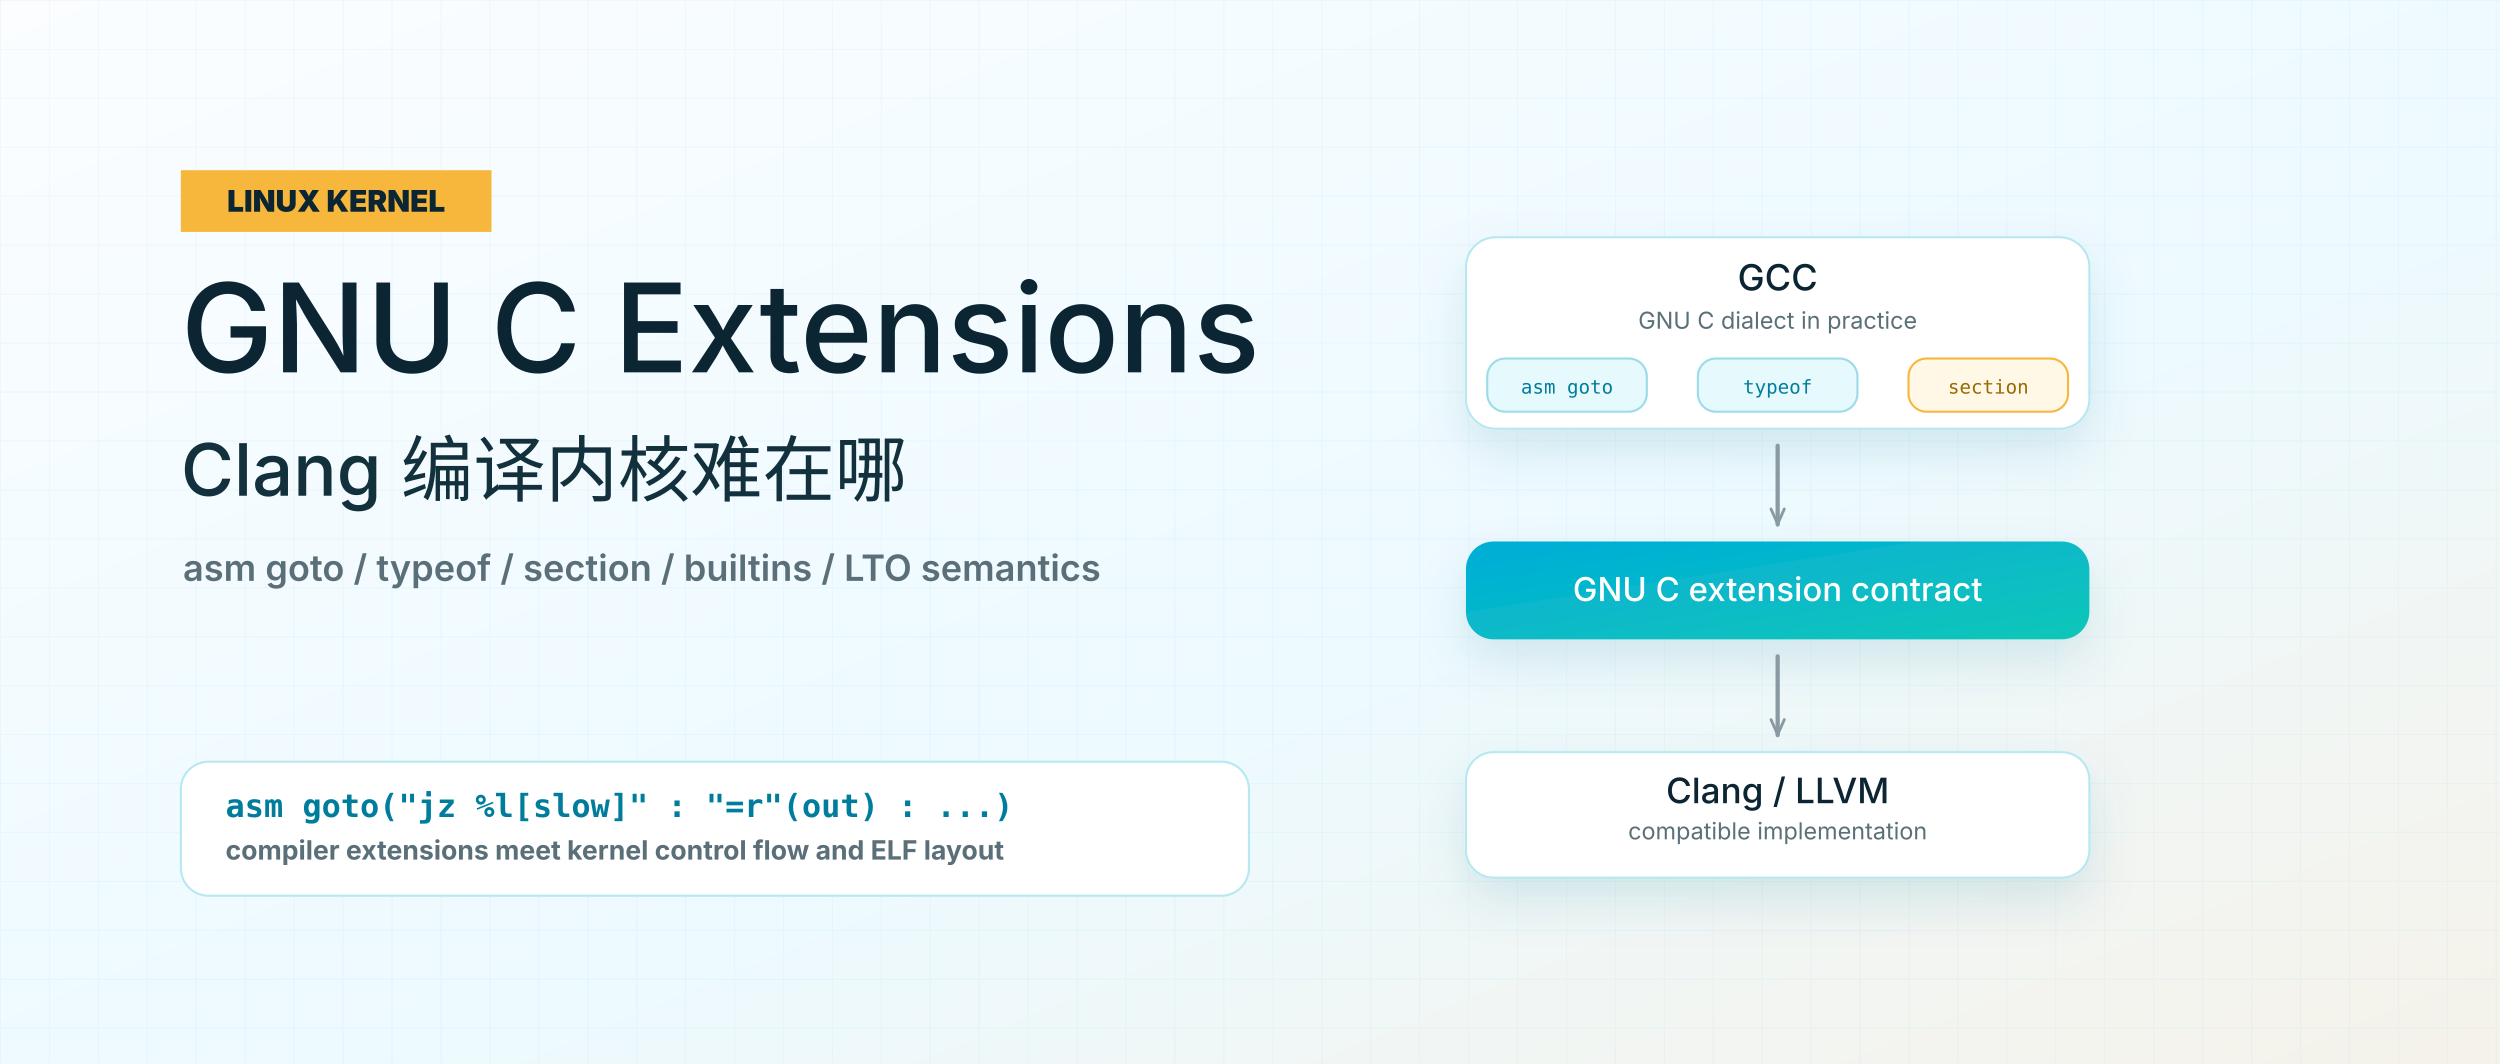
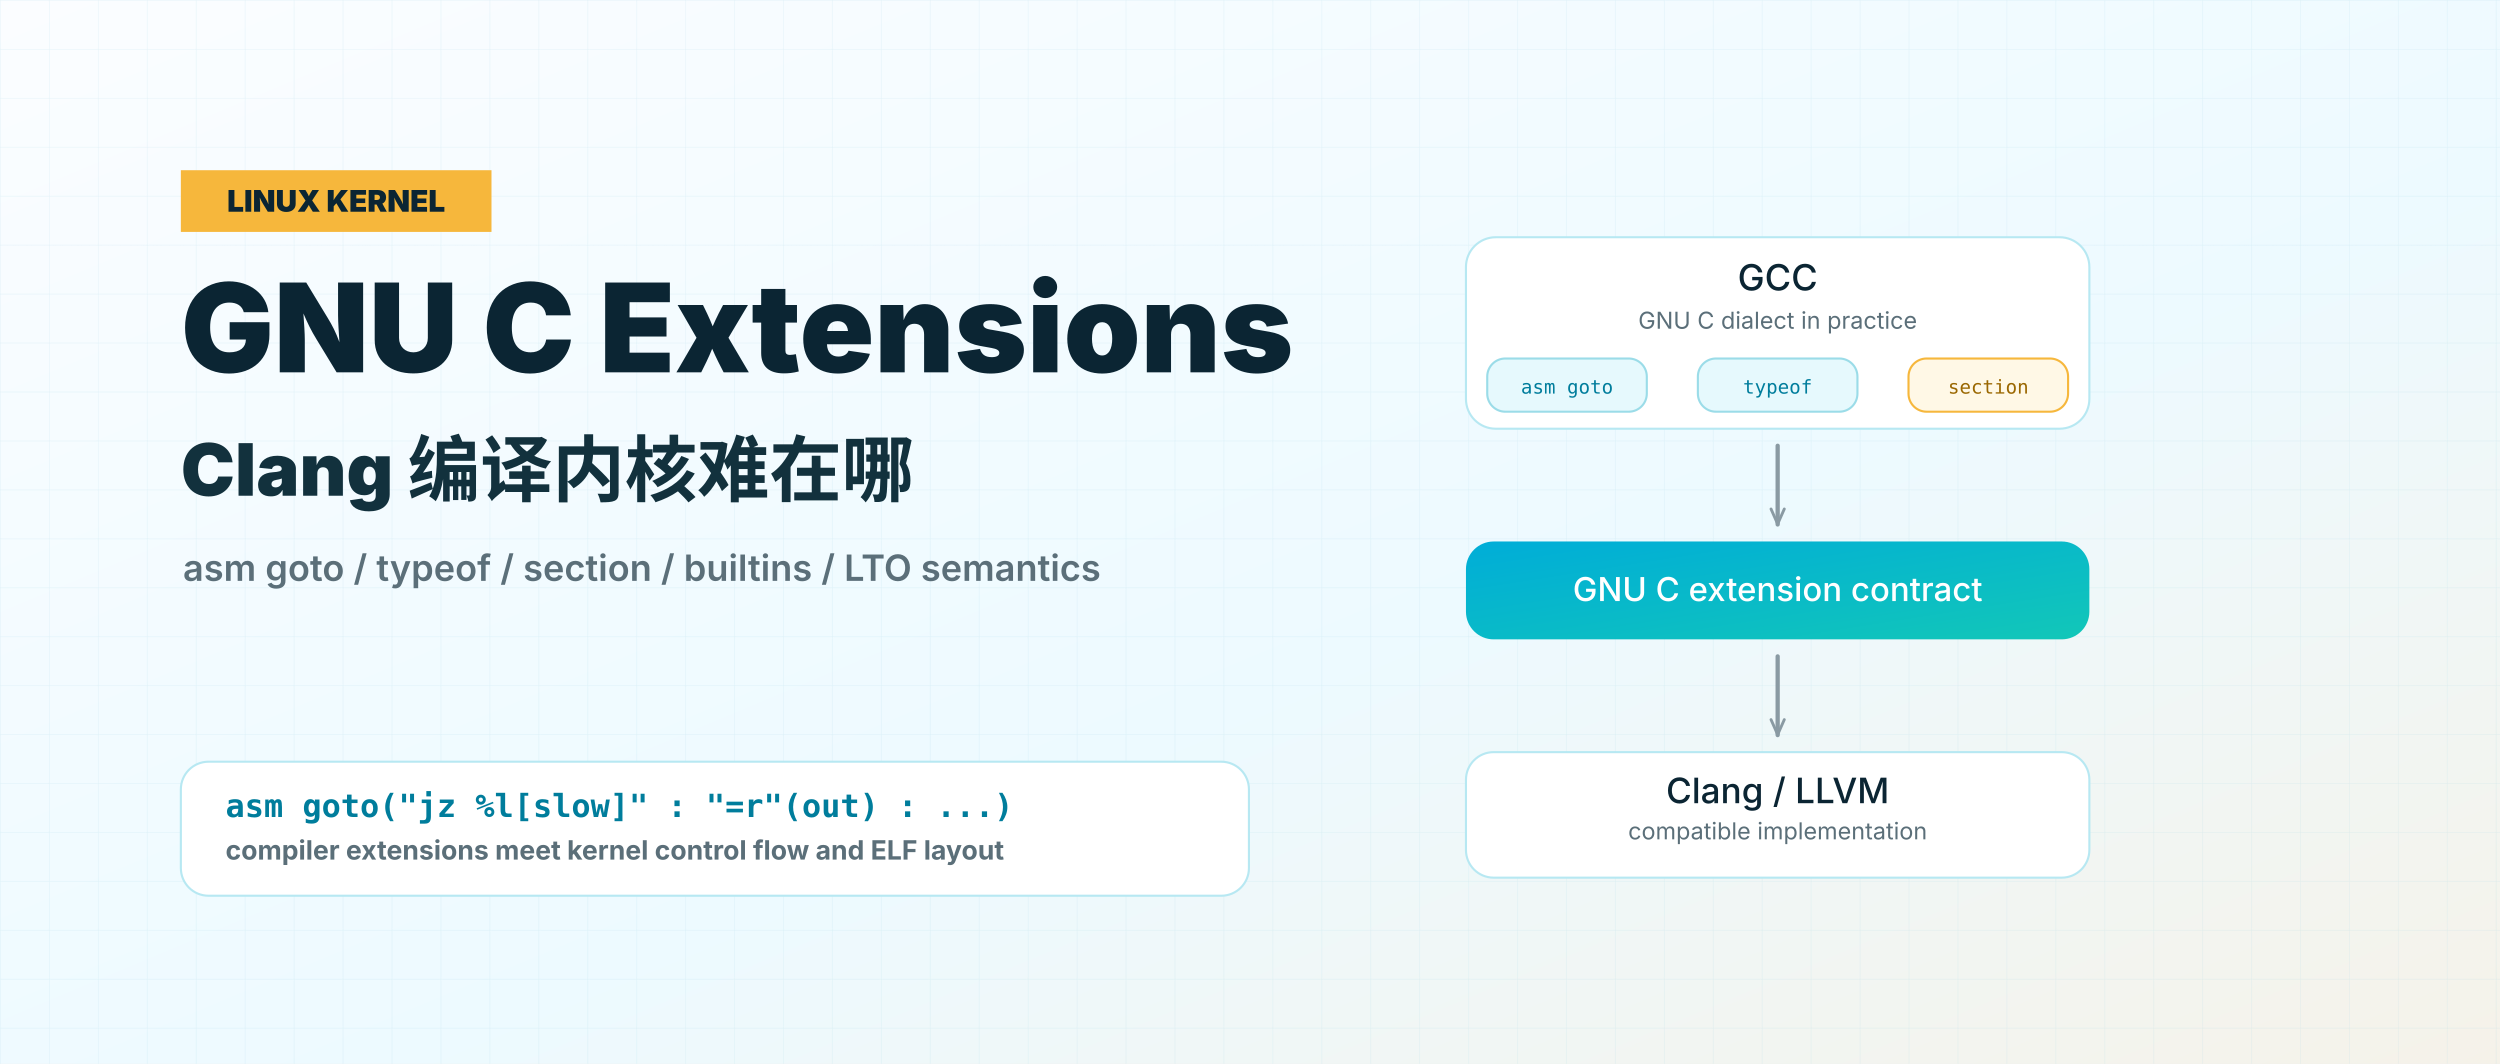
<svg xmlns="http://www.w3.org/2000/svg" width="2350" height="1000" viewBox="0 0 2350 1000" role="img" aria-label="Linux kernel Clang and GNU C extensions article cover">
  <defs>
    <linearGradient id="paper" x1="0" y1="0" x2="1" y2="1">
      <stop offset="0" stop-color="#fbfdff" />
      <stop offset="0.58" stop-color="#edfaff" />
      <stop offset="1" stop-color="#f5f2e9" />
    </linearGradient>
    <linearGradient id="cyan" x1="0" y1="0" x2="1" y2="1">
      <stop offset="0" stop-color="#00add8" />
      <stop offset="1" stop-color="#12c7b8" />
    </linearGradient>
    <linearGradient id="ink" x1="0" y1="0" x2="1" y2="1">
      <stop offset="0" stop-color="#0b2533" />
      <stop offset="1" stop-color="#164557" />
    </linearGradient>
    <pattern id="grid" width="46" height="46" patternUnits="userSpaceOnUse">
      <path d="M 46 0 L 0 0 0 46" fill="none" stroke="#8ac9d8" stroke-width="1" opacity="0.18" />
    </pattern>
-     <filter id="shadow" x="-14%" y="-14%" width="128%" height="128%">
-       <feDropShadow dx="0" dy="20" stdDeviation="22" flood-color="#006d88" flood-opacity="0.13" />
-     </filter>
    <marker id="arrow" viewBox="0 0 10 10" refX="9" refY="5" markerWidth="5.2" markerHeight="5.2" orient="auto" markerUnits="strokeWidth">
      <path d="M 2 2 L 8.8 5 L 2 8" fill="none" stroke="#8a9aa3" stroke-width="1.3" stroke-linecap="round" stroke-linejoin="round" />
    </marker>
  </defs>
  <rect width="2350" height="1000" fill="url(#paper)" />
  <rect width="2350" height="1000" fill="url(#grid)" />
  <g transform="translate(170 160)">
    <rect x="0" y="0" width="292" height="58" rx="0" fill="#f6b73c" />
    <text x="146" y="39" text-anchor="middle" fill="#0b2533" font-family="Avenir Next, Inter, Helvetica Neue, PingFang SC, sans-serif" font-size="28" font-weight="900" letter-spacing="0">LINUX KERNEL</text>
-     <text x="0" y="190" fill="#0b2533" font-family="Avenir Next, Inter, Helvetica Neue, PingFang SC, sans-serif" font-size="116" font-weight="500" letter-spacing="0">GNU C Extensions</text>
-     <text x="0" y="306" fill="#12313d" font-family="Avenir Next, Inter, Helvetica Neue, PingFang SC, sans-serif" font-size="68" font-weight="500" letter-spacing="0">Clang 编译内核难在哪</text>
+     <text x="0" y="190" fill="#0b2533" font-family="Avenir Next, Inter, Helvetica Neue, PingFang SC, sans-serif" font-size="116" font-weight="900" letter-spacing="0">GNU C Extensions</text>
+     <text x="0" y="306" fill="#12313d" font-family="Avenir Next, Inter, Helvetica Neue, PingFang SC, sans-serif" font-size="68" font-weight="850" letter-spacing="0">Clang 编译内核难在哪</text>
    <text x="2" y="386" fill="#5b6f79" font-family="Avenir Next, Inter, Helvetica Neue, PingFang SC, sans-serif" font-size="34" font-weight="600" letter-spacing="0">asm goto / typeof / section / builtins / LTO semantics</text>
  </g>
  <g transform="translate(170 716)">
    <rect x="0" y="0" width="1004" height="126" rx="26" fill="#ffffff" stroke="#b7e8f2" stroke-width="2" />
    <text x="42" y="52" fill="#007d9c" font-family="JetBrains Mono, SFMono-Regular, Menlo, monospace" font-size="30" font-weight="800" letter-spacing="0">asm goto("jz %l[slow]" : "=r"(out) : ...)</text>
    <text x="42" y="92" fill="#5b6f79" font-family="Avenir Next, Inter, Helvetica Neue, PingFang SC, sans-serif" font-size="25" font-weight="650" letter-spacing="0">compiler extensions meet kernel control flow and ELF
      layout</text>
  </g>
  <g transform="translate(1286 203)">
-     <g filter="url(#shadow)">
+     <g>
      <rect x="92" y="20" width="586" height="180" rx="28" fill="#ffffff" stroke="#b7e8f2" stroke-width="2" />
      <rect x="92" y="306" width="586" height="92" rx="26" fill="url(#cyan)" />
      <rect x="92" y="504" width="586" height="118" rx="26" fill="#ffffff" stroke="#b7e8f2" stroke-width="2" />
    </g>
    <text x="385" y="70" text-anchor="middle" fill="#0b2533" font-family="Avenir Next, Inter, Helvetica Neue, PingFang SC, sans-serif" font-size="34" font-weight="500" letter-spacing="0">GCC</text>
    <text x="385" y="106" text-anchor="middle" fill="#5b6f79" font-family="Avenir Next, Inter, Helvetica Neue, PingFang SC, sans-serif" font-size="22" font-weight="400" letter-spacing="0">GNU C dialect in practice</text>
    <g transform="translate(112 134)">
      <rect x="0" y="0" width="150" height="50" rx="17" fill="#e6f9fd" stroke="#9bdce8" stroke-width="2" />
      <text x="75" y="33" text-anchor="middle" fill="#007d9c" font-family="JetBrains Mono, SFMono-Regular, Menlo, monospace" font-size="18" font-weight="500" letter-spacing="0">asm goto</text>
      <rect x="198" y="0" width="150" height="50" rx="17" fill="#e6f9fd" stroke="#9bdce8" stroke-width="2" />
      <text x="273" y="33" text-anchor="middle" fill="#007d9c" font-family="JetBrains Mono, SFMono-Regular, Menlo, monospace" font-size="18" font-weight="500" letter-spacing="0">typeof</text>
      <rect x="396" y="0" width="150" height="50" rx="17" fill="#fff8e6" stroke="#f6b73c" stroke-width="2" />
      <text x="471" y="33" text-anchor="middle" fill="#9a6700" font-family="JetBrains Mono, SFMono-Regular, Menlo, monospace" font-size="18" font-weight="500" letter-spacing="0">section</text>
    </g>
    <text x="385" y="362" text-anchor="middle" fill="#ffffff" font-family="Avenir Next, Inter, Helvetica Neue, PingFang SC, sans-serif" font-size="31" font-weight="500" letter-spacing="0">GNU C extension contract</text>
    <text x="385" y="552" text-anchor="middle" fill="#0b2533" font-family="Avenir Next, Inter, Helvetica Neue, PingFang SC, sans-serif" font-size="33" font-weight="500" letter-spacing="0">Clang / LLVM</text>
    <text x="385" y="586" text-anchor="middle" fill="#5b6f79" font-family="Avenir Next, Inter, Helvetica Neue, PingFang SC, sans-serif" font-size="22" font-weight="400" letter-spacing="0">compatible implementation</text>
    <g fill="none" stroke="#8a9aa3" stroke-width="4" stroke-linecap="round" stroke-linejoin="round" marker-end="url(#arrow)">
      <path d="M 385 216 V 290" />
      <path d="M 385 414 V 488" />
    </g>
  </g>
</svg>
